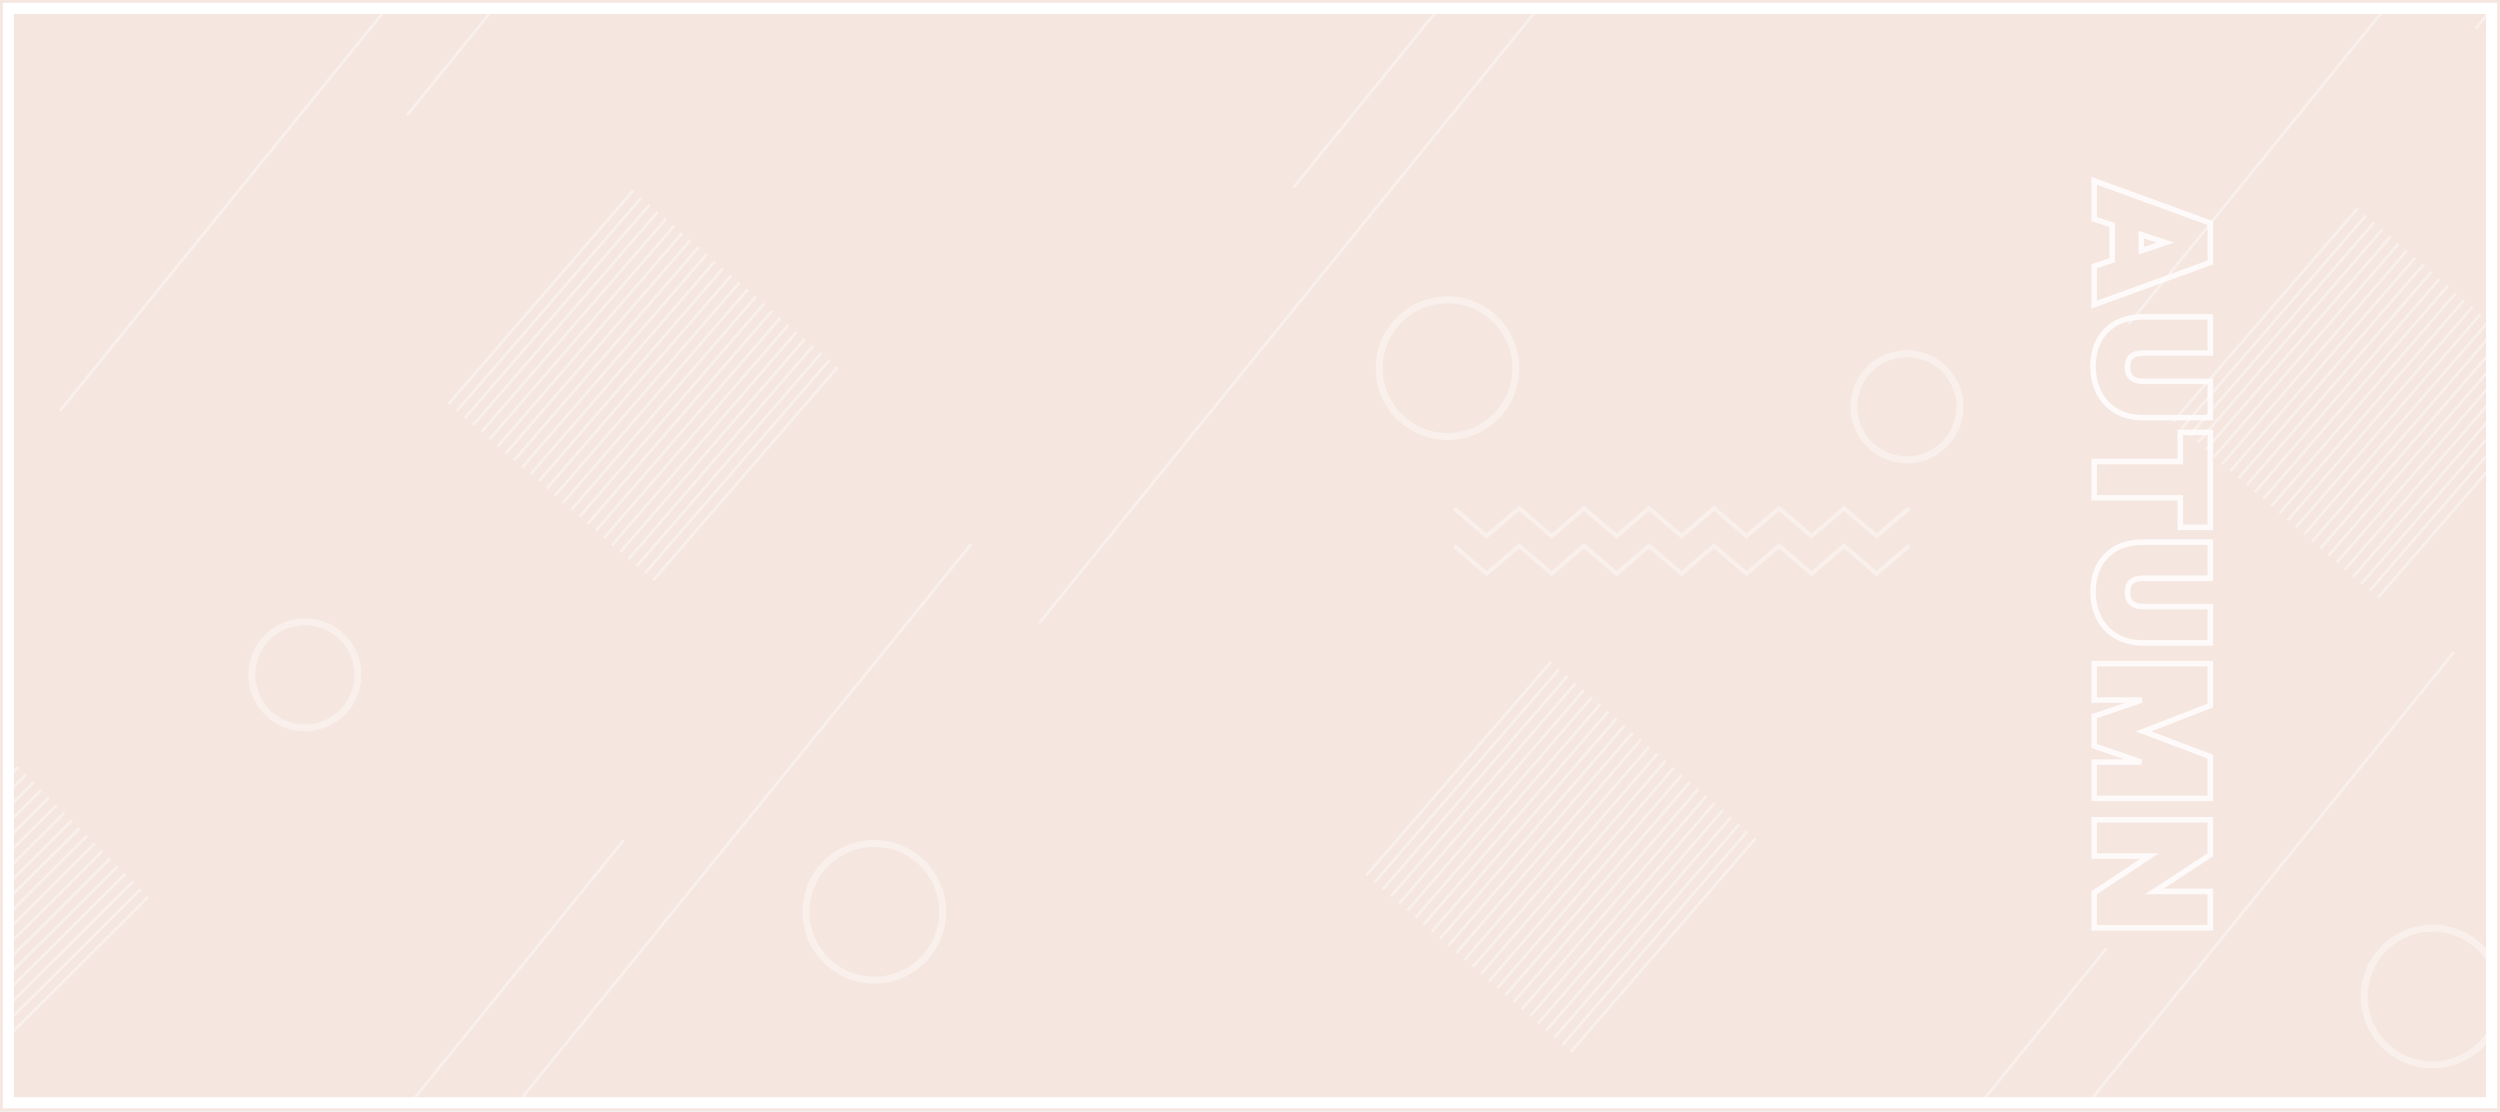
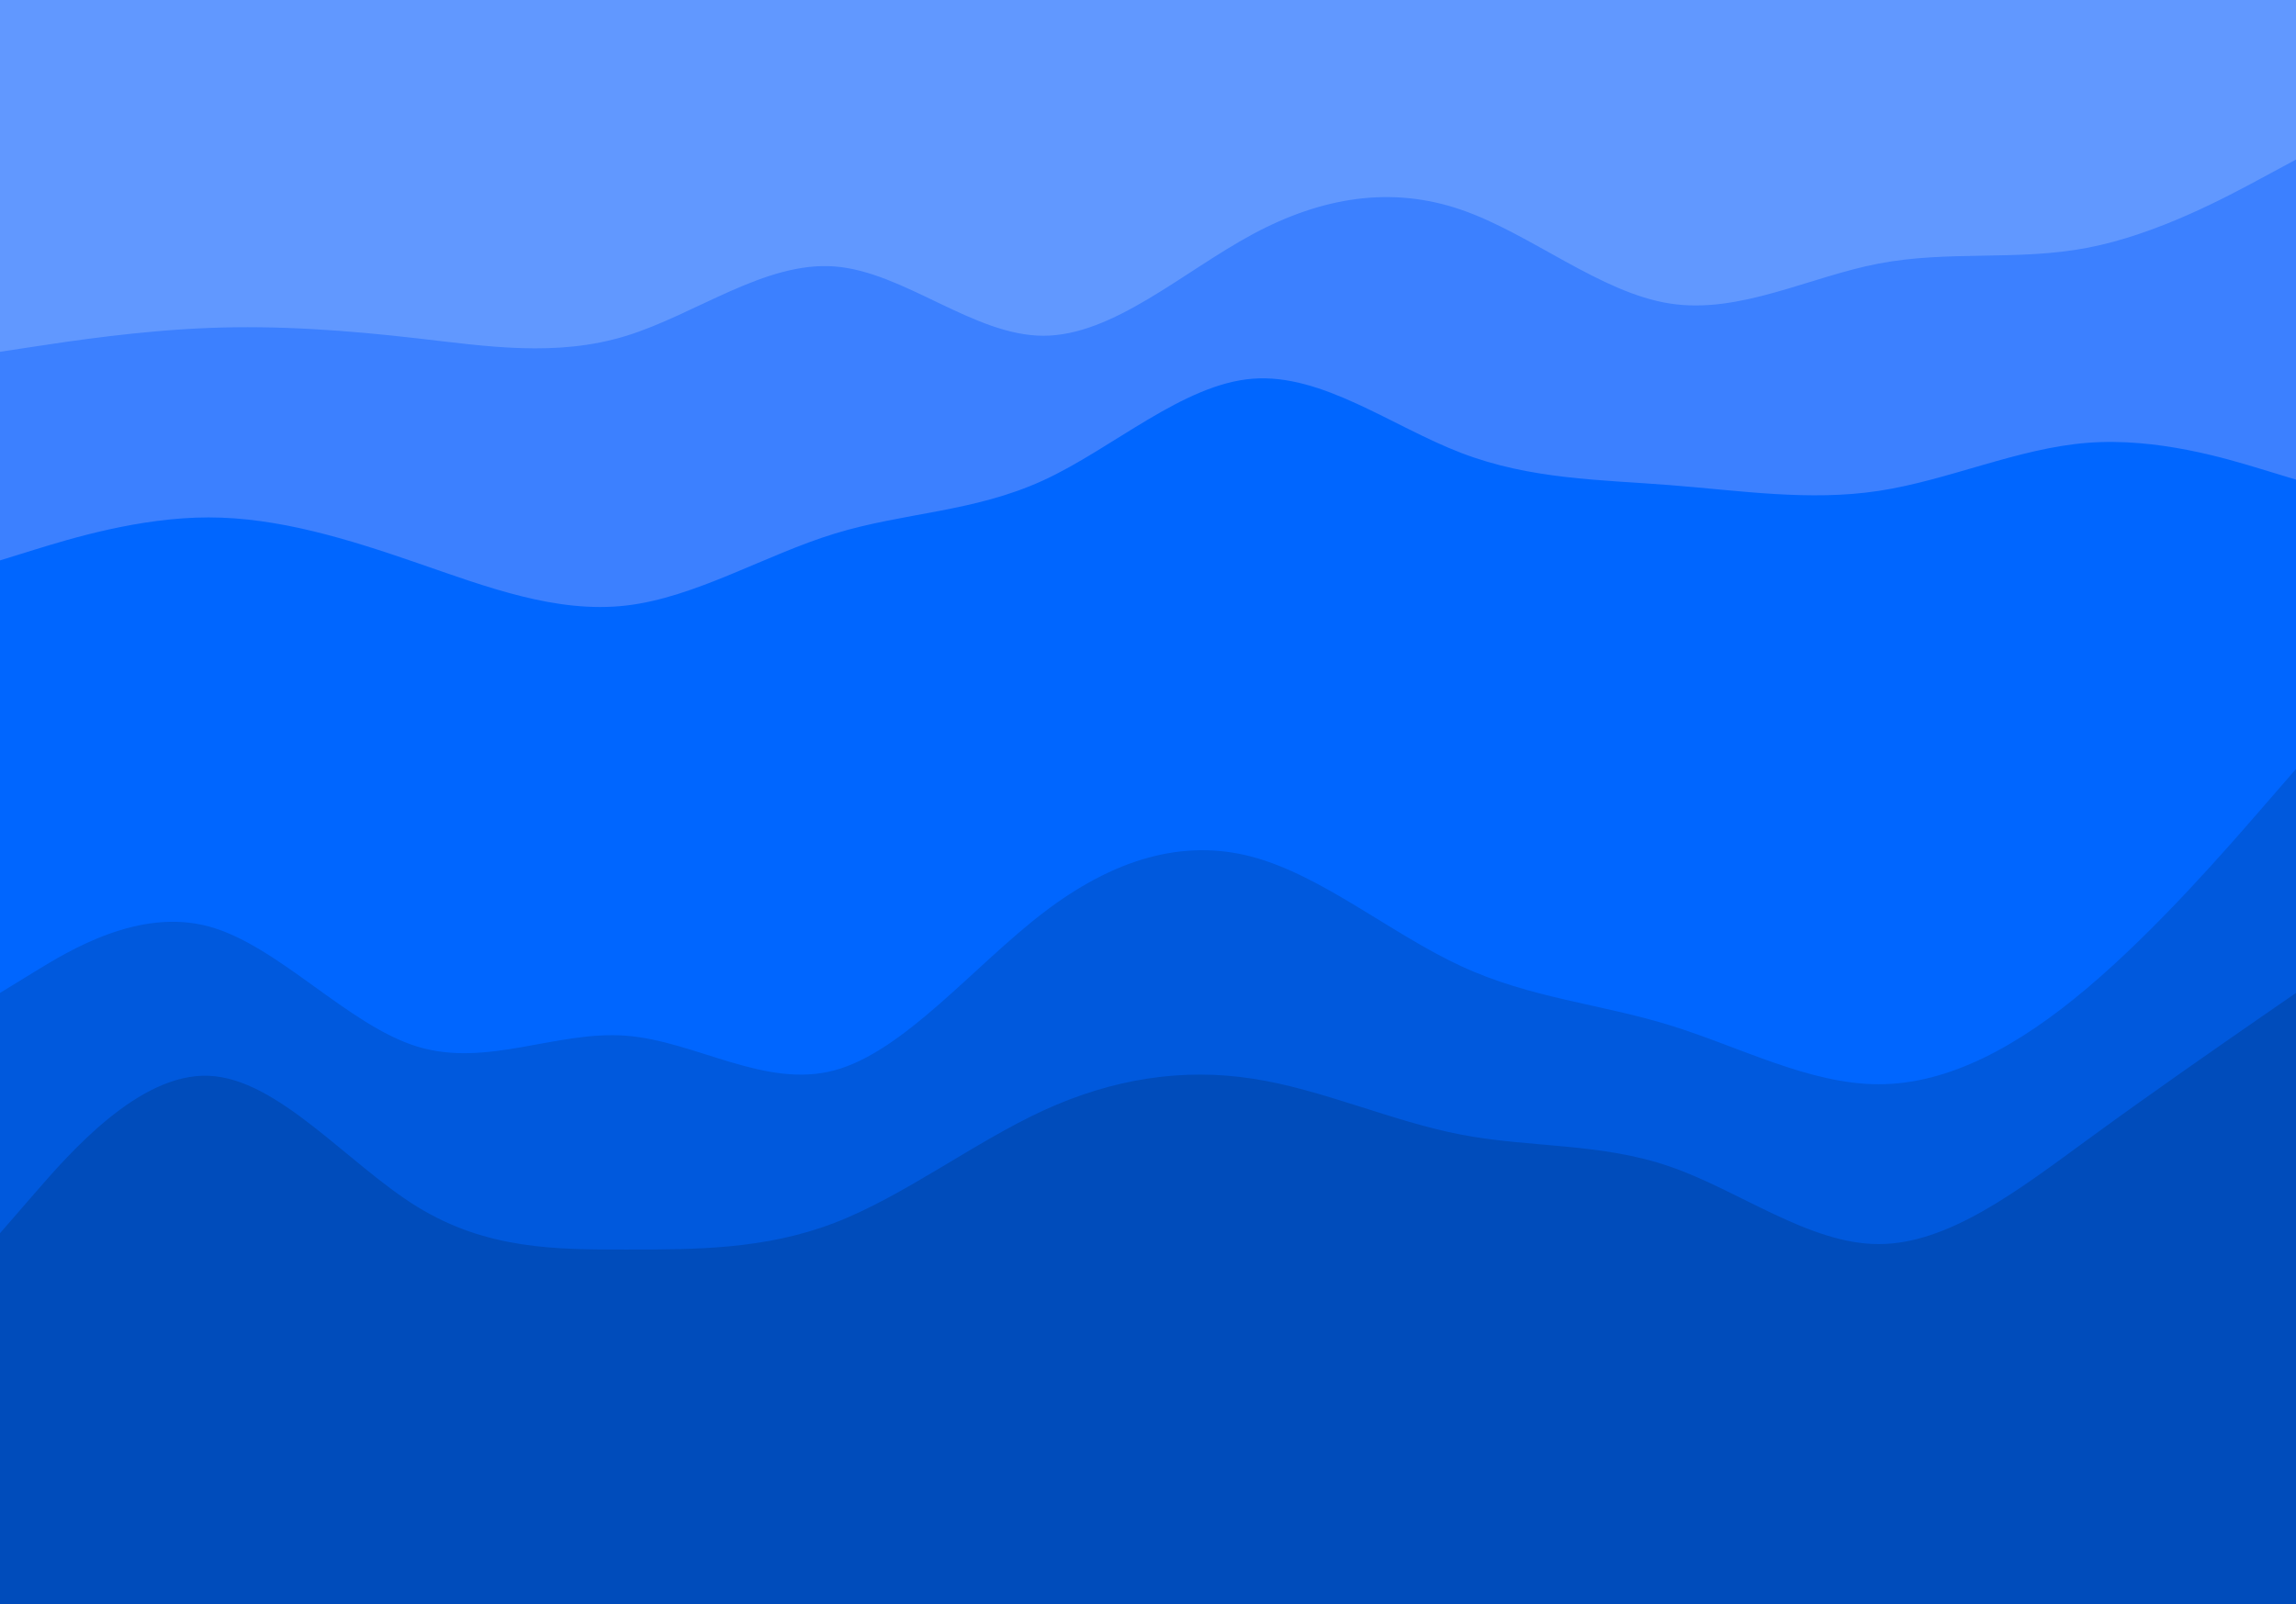
- <svg xmlns="http://www.w3.org/2000/svg" width="1800" height="800" viewBox="0 0 1800 800" fill="none">
-   <rect x="1" y="1" width="1798" height="798" fill="white" stroke="#F5E6E0" stroke-width="2" />
-   <rect x="10" y="10" width="1780" height="780" fill="#F5E6E0" />
-   <mask id="mask0_239_5921" style="mask-type:alpha" maskUnits="userSpaceOnUse" x="10" y="10" width="1780" height="780">
-     <rect x="10" y="10" width="1780" height="780" fill="#F5E6E0" />
-   </mask>
-   <g mask="url(#mask0_239_5921)">
-     <g opacity="0.4">
-       <path d="M455.1 136.6L322.2 290.2L323.7 291.5L456.6 137.9L455.1 136.6Z" fill="white" />
-       <path d="M461 141.7L328.1 295.3L329.6 296.6L462.5 143L461 141.7Z" fill="white" />
-       <path d="M466.9 146.8L334 300.3L335.5 301.6L468.4 148.1L466.9 146.8Z" fill="white" />
-       <path d="M472.8 151.9L339.9 305.4L341.4 306.7L474.3 153.2L472.8 151.9Z" fill="white" />
-       <path d="M478.7 157L345.8 310.5L347.3 311.8L480.2 158.3L478.7 157Z" fill="white" />
-       <path d="M484.6 162L351.7 315.6L353.2 316.9L486.1 163.3L484.6 162Z" fill="white" />
-       <path d="M490.5 167.1L357.6 320.7L359.1 322L492 168.4L490.5 167.1Z" fill="white" />
-       <path d="M496.4 172.2L363.4 325.7L365 327L497.9 173.5L496.4 172.2Z" fill="white" />
-       <path d="M502.2 177.3L369.3 330.8L370.9 332.1L503.8 178.6L502.2 177.3Z" fill="white" />
-       <path d="M508.1 182.3L375.2 335.9L376.7 337.2L509.6 183.7L508.1 182.3Z" fill="white" />
-       <path d="M514 187.4L381.1 341L382.6 342.3L515.5 188.7L514 187.4Z" fill="white" />
-       <path d="M519.9 192.5L387 346L388.5 347.4L521.4 193.8L519.9 192.5Z" fill="white" />
-       <path d="M525.8 197.6L392.9 351.1L394.4 352.4L527.3 198.9L525.8 197.6Z" fill="white" />
-       <path d="M531.7 202.7L398.8 356.2L400.3 357.5L533.2 204L531.7 202.7Z" fill="white" />
-       <path d="M537.6 207.7L404.7 361.3L406.2 362.6L539.1 209L537.6 207.7Z" fill="white" />
-       <path d="M543.5 212.8L410.6 366.4L412.1 367.7L545 214.1L543.5 212.8Z" fill="white" />
-       <path d="M549.4 217.9L416.5 371.4L418 372.7L550.9 219.2L549.4 217.9Z" fill="white" />
-       <path d="M555.2 223L422.3 376.5L423.9 377.8L556.8 224.3L555.2 223Z" fill="white" />
-       <path d="M561.1 228.1L428.2 381.6L429.7 382.9L562.7 229.4L561.1 228.1Z" fill="white" />
-       <path d="M567 233.1L434.1 386.7L435.6 388L568.5 234.4L567 233.1Z" fill="white" />
-       <path d="M572.9 238.2L440 391.8L441.5 393.1L574.4 239.5L572.9 238.2Z" fill="white" />
-       <path d="M578.8 243.3L445.9 396.8L447.4 398.1L580.3 244.6L578.8 243.3Z" fill="white" />
-       <path d="M584.7 248.4L451.8 401.9L453.3 403.2L586.2 249.7L584.7 248.4Z" fill="white" />
-       <path d="M590.6 253.5L457.7 407L459.2 408.3L592.1 254.8L590.6 253.5Z" fill="white" />
-       <path d="M596.5 258.5L463.6 412.1L465.1 413.4L598 259.8L596.5 258.5Z" fill="white" />
-       <path d="M602.4 263.6L469.5 417.2L471 418.5L603.9 264.9L602.4 263.6Z" fill="white" />
-       <path d="M1115.9 476L983 629.6L984.5 630.9L1117.4 477.3L1115.9 476Z" fill="white" />
-       <path d="M1121.8 481.1L988.9 634.7L990.4 636L1123.3 482.4L1121.8 481.1Z" fill="white" />
-       <path d="M1127.7 486.2L994.8 639.7L996.3 641L1129.2 487.5L1127.7 486.2Z" fill="white" />
-       <path d="M1133.6 491.3L1000.7 644.8L1002.2 646.1L1135.1 492.6L1133.6 491.3Z" fill="white" />
-       <path d="M1139.5 496.4L1006.6 649.9L1008.1 651.2L1141 497.7L1139.5 496.4Z" fill="white" />
-       <path d="M1145.4 501.4L1012.5 655L1014 656.3L1146.9 502.7L1145.4 501.4Z" fill="white" />
-       <path d="M1151.3 506.5L1018.4 660.1L1019.9 661.4L1152.8 507.8L1151.3 506.5Z" fill="white" />
-       <path d="M1157.2 511.6L1024.2 665.1L1025.8 666.4L1158.7 512.9L1157.2 511.6Z" fill="white" />
-       <path d="M1163 516.7L1030.1 670.2L1031.7 671.5L1164.6 518L1163 516.7Z" fill="white" />
-       <path d="M1168.9 521.7L1036 675.3L1037.5 676.6L1170.4 523.1L1168.9 521.7Z" fill="white" />
-       <path d="M1174.8 526.8L1041.9 680.4L1043.4 681.7L1176.3 528.1L1174.8 526.8Z" fill="white" />
-       <path d="M1180.7 531.9L1047.8 685.4L1049.3 686.8L1182.2 533.2L1180.7 531.9Z" fill="white" />
-       <path d="M1186.6 537L1053.7 690.5L1055.2 691.8L1188.1 538.3L1186.6 537Z" fill="white" />
-       <path d="M1192.5 542.1L1059.6 695.6L1061.1 696.9L1194 543.4L1192.5 542.1Z" fill="white" />
-       <path d="M1198.4 547.1L1065.5 700.7L1067 702L1199.9 548.4L1198.4 547.1Z" fill="white" />
-       <path d="M1204.3 552.2L1071.4 705.8L1072.9 707.1L1205.8 553.5L1204.3 552.2Z" fill="white" />
-       <path d="M1210.2 557.3L1077.3 710.8L1078.8 712.1L1211.7 558.6L1210.2 557.3Z" fill="white" />
-       <path d="M1216 562.4L1083.1 715.9L1084.7 717.2L1217.6 563.7L1216 562.4Z" fill="white" />
-       <path d="M1221.9 567.5L1089 721L1090.5 722.3L1223.5 568.8L1221.9 567.5Z" fill="white" />
-       <path d="M1227.8 572.5L1094.9 726.1L1096.4 727.4L1229.3 573.8L1227.8 572.5Z" fill="white" />
-       <path d="M1233.7 577.6L1100.8 731.2L1102.3 732.5L1235.2 578.9L1233.7 577.6Z" fill="white" />
-       <path d="M1239.6 582.7L1106.7 736.2L1108.2 737.5L1241.1 584L1239.6 582.7Z" fill="white" />
-       <path d="M1245.5 587.8L1112.6 741.3L1114.1 742.6L1247 589.1L1245.5 587.8Z" fill="white" />
-       <path d="M1251.4 592.9L1118.5 746.4L1120 747.7L1252.9 594.2L1251.4 592.9Z" fill="white" />
-       <path d="M1257.3 597.9L1124.4 751.5L1125.9 752.8L1258.8 599.2L1257.3 597.9Z" fill="white" />
-       <path d="M1263.2 603L1130.3 756.6L1131.8 757.9L1264.7 604.3L1263.2 603Z" fill="white" />
-       <path d="M1696.8 149.3L1563.9 302.9L1565.4 304.2L1698.4 150.6L1696.8 149.3Z" fill="white" />
-       <path d="M1702.7 154.4L1569.8 308L1571.3 309.3L1704.2 155.7L1702.7 154.4Z" fill="white" />
-       <path d="M1708.6 159.5L1575.7 313L1577.2 314.3L1710.1 160.8L1708.6 159.5Z" fill="white" />
-       <path d="M1714.5 164.6L1581.6 318.1L1583.1 319.4L1716 165.9L1714.5 164.6Z" fill="white" />
-       <path d="M1720.4 169.6L1587.5 323.2L1589 324.5L1721.9 171L1720.4 169.6Z" fill="white" />
-       <path d="M1726.3 174.7L1593.4 328.3L1594.9 329.6L1727.8 176L1726.3 174.7Z" fill="white" />
-       <path d="M1732.2 179.8L1599.3 333.4L1600.8 334.7L1733.7 181.1L1732.2 179.8Z" fill="white" />
-       <path d="M1738.1 184.9L1605.2 338.4L1606.7 339.7L1739.6 186.2L1738.1 184.9Z" fill="white" />
-       <path d="M1744 190L1611 343.5L1612.6 344.8L1745.5 191.3L1744 190Z" fill="white" />
-       <path d="M1749.8 195L1616.9 348.6L1618.4 349.9L1751.4 196.4L1749.8 195Z" fill="white" />
-       <path d="M1755.7 200.1L1622.8 353.7L1624.3 355L1757.2 201.4L1755.7 200.1Z" fill="white" />
-       <path d="M1761.6 205.2L1628.7 358.7L1630.2 360.1L1763.1 206.5L1761.6 205.2Z" fill="white" />
-       <path d="M1767.5 210.3L1634.6 363.8L1636.1 365.1L1769 211.6L1767.5 210.3Z" fill="white" />
-       <path d="M1773.4 215.4L1640.5 368.9L1642 370.2L1774.9 216.7L1773.4 215.4Z" fill="white" />
-       <path d="M1779.3 220.4L1646.4 374L1647.9 375.3L1780.8 221.7L1779.3 220.4Z" fill="white" />
-       <path d="M1785.2 225.5L1652.3 379.1L1653.8 380.4L1786.7 226.8L1785.2 225.5Z" fill="white" />
-       <path d="M1791.1 230.6L1658.2 384.1L1659.7 385.4L1792.6 231.9L1791.1 230.6Z" fill="white" />
-       <path d="M1797 235.7L1664 389.2L1665.6 390.5L1798.5 237L1797 235.7Z" fill="white" />
-       <path d="M1802.8 240.8L1669.9 394.3L1671.5 395.6L1804.4 242.1L1802.8 240.8Z" fill="white" />
-       <path d="M1808.7 245.8L1675.8 399.4L1677.3 400.7L1810.2 247.1L1808.7 245.8Z" fill="white" />
-       <path d="M1814.6 250.9L1681.7 404.5L1683.2 405.8L1816.1 252.2L1814.6 250.9Z" fill="white" />
-       <path d="M1820.5 256L1687.6 409.5L1689.1 410.8L1822 257.3L1820.5 256Z" fill="white" />
-       <path d="M1826.4 261.1L1693.5 414.6L1695 415.9L1827.9 262.4L1826.4 261.1Z" fill="white" />
-       <path d="M1832.3 266.2L1699.4 419.7L1700.9 421L1833.8 267.5L1832.3 266.2Z" fill="white" />
-       <path d="M1838.2 271.2L1705.3 424.8L1706.8 426.1L1839.7 272.5L1838.2 271.2Z" fill="white" />
-       <path d="M1844.1 276.3L1711.2 429.9L1712.7 431.2L1845.6 277.6L1844.1 276.3Z" fill="white" />
-       <path d="M14 552.9L12.5 551.5L-30 593.9V596.7L14 552.9Z" fill="white" />
-       <path d="M19.5 558.4L18 557L-30 604.9V607.7L19.5 558.4Z" fill="white" />
-       <path d="M25 563.9L23.5 562.5L-30 615.9V618.7L25 563.9Z" fill="white" />
-       <path d="M30.5 569.4L29 568L-30 626.9V629.7L30.5 569.4Z" fill="white" />
-       <path d="M36 574.9L34.5 573.5L-30 637.8V640.7L36 574.9Z" fill="white" />
-       <path d="M41.5 580.4L40 579L-30 648.8V651.6L41.5 580.4Z" fill="white" />
-       <path d="M47 585.9L45.5 584.5L-30 659.8V662.6L47 585.9Z" fill="white" />
-       <path d="M52.5 591.4L51 590L-30 670.8V673.6L52.5 591.4Z" fill="white" />
-       <path d="M58 596.9L56.5 595.5L-30 681.7V684.6L58 596.9Z" fill="white" />
-       <path d="M63.5 602.4L62 601L-30 692.7V695.5L63.5 602.4Z" fill="white" />
-       <path d="M68.9 607.9L67.5 606.5L-30 703.7V706.5L68.9 607.9Z" fill="white" />
-       <path d="M74.4 613.4L73 612L-30 714.7V717.5L74.4 613.4Z" fill="white" />
-       <path d="M79.9 618.9L78.5 617.5L-30 725.7V728.5L79.9 618.9Z" fill="white" />
-       <path d="M85.4 624.4L84 623L-30 736.6V739.5L85.4 624.4Z" fill="white" />
-       <path d="M90.9 629.9L89.5 628.5L-30 747.6V750.4L90.9 629.9Z" fill="white" />
-       <path d="M96.4 635.4L95 634L-30 758.6V761.4L96.4 635.4Z" fill="white" />
-       <path d="M101.9 640.9L100.5 639.5L-30 769.6V772.4L101.9 640.9Z" fill="white" />
-       <path d="M107.4 646.4L106 645L-30 780.5V783.4L107.4 646.4Z" fill="white" />
-       <path d="M629.5 705.7C656.672 705.7 678.7 683.672 678.7 656.5C678.7 629.328 656.672 607.3 629.5 607.3C602.328 607.3 580.3 629.328 580.3 656.5C580.3 683.672 602.328 705.7 629.5 705.7Z" stroke="white" stroke-width="5" stroke-miterlimit="10" />
-       <path d="M1042.2 314.3C1069.37 314.3 1091.4 292.272 1091.4 265.1C1091.4 237.928 1069.37 215.9 1042.2 215.9C1015.03 215.9 993 237.928 993 265.1C993 292.272 1015.03 314.3 1042.2 314.3Z" stroke="white" stroke-width="5" stroke-miterlimit="10" />
-       <path d="M1770.28 762.927C1795.38 752.528 1807.3 723.747 1796.9 698.643C1786.5 673.538 1757.72 661.617 1732.62 672.015C1707.51 682.414 1695.59 711.196 1705.99 736.3C1716.39 761.405 1745.17 773.326 1770.28 762.927Z" stroke="white" stroke-width="5" stroke-miterlimit="10" />
-       <path d="M256.655 494.776C261.573 474.261 248.929 453.644 228.414 448.726C207.899 443.808 187.281 456.452 182.364 476.967C177.446 497.482 190.09 518.1 210.605 523.017C231.12 527.935 251.737 515.291 256.655 494.776Z" stroke="white" stroke-width="5" stroke-miterlimit="10" />
-       <path d="M1410.14 301.66C1414.99 281.128 1402.27 260.553 1381.74 255.705C1361.21 250.857 1340.64 263.571 1335.79 284.103C1330.94 304.635 1343.65 325.21 1364.19 330.058C1384.72 334.906 1405.29 322.192 1410.14 301.66Z" stroke="white" stroke-width="5" stroke-miterlimit="10" />
-       <path d="M1047 366L1070.4 386L1093.8 366L1117.2 386L1140.5 366L1163.9 386L1187.3 366L1210.7 386L1234.1 366L1257.5 386L1280.9 366L1304.3 386L1327.7 366L1351.1 386L1374.5 366" stroke="white" stroke-width="3" stroke-miterlimit="10" />
-       <path d="M1047 393L1070.4 413L1093.8 393L1117.2 413L1140.5 393L1163.9 413L1187.3 393L1210.7 413L1234.1 393L1257.5 413L1280.9 393L1304.3 413L1327.7 393L1351.1 413L1374.5 393" stroke="white" stroke-width="3" stroke-miterlimit="10" />
-       <path d="M379.2 -120L42.2 295.4L43.8 296.6L381.8 -120H379.2Z" fill="white" />
-       <path d="M293.8 83.6L459 -120H456.4L292.2 82.4L293.8 83.6Z" fill="white" />
-       <path d="M1820.6 -120H1818.1L1531.8 232.9L1533.3 234.2L1820.6 -120Z" fill="white" />
-       <path d="M1781.8 19.9L1783.3 21.2L1890 -110.3V-113.5L1781.8 19.9Z" fill="white" />
-       <path d="M448.2 604.4L257.1 840H259.6L449.8 605.6L448.2 604.4Z" fill="white" />
-       <path d="M334.3 840H336.8L699.8 392.6L698.2 391.4L334.3 840Z" fill="white" />
-       <path d="M747 448.6H749.5L1112.5 1.2L1110.9 0L747 448.6Z" fill="white" />
-       <path d="M1516 682L1387.8 840H1390.4L1517.5 683.3L1516 682Z" fill="white" />
-       <path d="M1058.2 -23L930 135H932.6L1059.7 -21.7L1058.2 -23Z" fill="white" />
-       <path d="M1465 840H1467.6L1767.5 470.3L1766 469L1465 840Z" fill="white" />
-     </g>
-   </g>
-   <path opacity="0.8" d="M1507.79 156.273L1507.79 157.719L1509.16 158.172L1520.78 162.012L1520.78 187.365L1509.16 191.205L1507.79 191.659L1507.79 193.104L1507.79 216.49L1507.79 219.344L1510.47 218.37L1590.12 189.448L1591.44 188.97L1591.44 187.568L1591.44 162.035L1591.44 160.636L1590.12 160.156L1510.48 131.121L1507.79 130.142L1507.79 133L1507.79 156.273ZM1589.44 254.178L1591.44 254.178L1591.44 252.178L1591.44 230.147L1591.44 228.147L1589.44 228.147L1543.23 228.147C1535.6 228.147 1528.99 229.628 1523.5 232.695L1523.49 232.7L1523.48 232.706C1518.04 235.826 1513.89 240.093 1511.07 245.49L1511.06 245.506L1511.05 245.522C1508.34 250.956 1507 257.068 1507 263.815C1507 270.563 1508.34 276.741 1511.04 282.313L1511.05 282.323C1513.85 288.015 1518 292.52 1523.45 295.805L1523.46 295.812C1529.02 299.119 1535.64 300.725 1543.23 300.725L1589.44 300.725L1591.44 300.725L1591.44 298.725L1591.44 276.581L1591.44 274.581L1589.44 274.581L1543.23 274.581C1539.34 274.581 1536.55 273.613 1534.61 271.913L1534.6 271.91C1532.83 270.366 1531.79 267.948 1531.79 264.267C1531.79 260.595 1532.83 258.18 1534.59 256.636C1536.44 255.09 1539.23 254.178 1543.23 254.178L1589.44 254.178ZM1589.44 379.686L1591.44 379.686L1591.44 377.686L1591.44 313.289L1591.44 311.289L1589.44 311.289L1571.82 311.289L1569.82 311.289L1569.82 313.289L1569.82 332.303L1509.79 332.303L1507.79 332.303L1507.79 334.303L1507.79 356.446L1507.79 358.446L1509.79 358.446L1569.82 358.447L1569.82 377.686L1569.82 379.686L1571.82 379.686L1589.44 379.686ZM1589.44 416.349L1591.44 416.349L1591.44 414.349L1591.44 392.319L1591.44 390.319L1589.44 390.319L1543.23 390.319C1535.6 390.319 1528.99 391.799 1523.5 394.866L1523.49 394.871L1523.48 394.877C1518.04 397.997 1513.89 402.264 1511.07 407.661L1511.06 407.677L1511.05 407.693C1508.34 413.127 1507 419.239 1507 425.986C1507 432.734 1508.34 438.912 1511.04 444.484L1511.05 444.495C1513.85 450.187 1518 454.692 1523.45 457.977L1523.46 457.983C1529.02 461.29 1535.64 462.896 1543.23 462.896L1589.44 462.896L1591.44 462.896L1591.44 460.896L1591.44 438.752L1591.44 436.752L1589.44 436.752L1543.23 436.752C1539.34 436.752 1536.55 435.784 1534.61 434.084L1534.6 434.081C1532.83 432.538 1531.79 430.119 1531.79 426.438C1531.79 422.766 1532.83 420.351 1534.59 418.807C1536.44 417.261 1539.23 416.349 1543.23 416.349L1589.44 416.349ZM1589.44 574.847L1591.44 574.847L1591.44 572.847L1591.44 546.184L1591.44 544.802L1590.15 544.313L1543.3 526.618L1590.16 508.508L1591.44 508.013L1591.44 506.642L1591.44 479.866L1591.44 477.866L1589.44 477.866L1509.79 477.866L1507.79 477.866L1507.79 479.866L1507.79 502.01L1507.79 504.01L1509.79 504.01L1542.04 504.01L1509.14 515.257L1507.79 515.719L1507.79 517.149L1507.79 535.677L1507.79 537.107L1509.14 537.57L1541.71 548.703L1509.79 548.703L1507.79 548.703L1507.79 550.703L1507.79 572.847L1507.79 574.847L1509.79 574.847L1589.44 574.847ZM1507.79 666.005L1507.79 668.005L1509.79 668.005L1589.44 668.005L1591.44 668.005L1591.44 666.005L1591.44 643.861L1591.44 641.861L1589.44 641.861L1551.07 641.861L1590.53 616.048L1591.44 615.456L1591.44 614.374L1591.44 592.231L1591.44 590.231L1589.44 590.231L1509.79 590.231L1507.79 590.231L1507.79 592.231L1507.79 614.374L1507.79 616.374L1509.79 616.374L1547.66 616.374L1508.69 642.194L1507.79 642.787L1507.79 643.861L1507.79 666.005ZM1541.73 168.979L1559.13 174.701L1541.73 180.5L1541.73 168.979Z" stroke="white" stroke-width="4" />
+ <svg xmlns="http://www.w3.org/2000/svg" id="visual" viewBox="0 0 2388 1668" width="2388" height="1668" version="1.1">
+   <path d="M0 368L36.2 362.5C72.3 357 144.7 346 217 343.2C289.3 340.3 361.7 345.7 434 354C506.3 362.3 578.7 373.7 651 351.5C723.3 329.3 795.7 273.7 868 279.2C940.3 284.7 1012.7 351.3 1085.2 351.3C1157.7 351.3 1230.3 284.7 1302.8 245.7C1375.3 206.7 1447.7 195.3 1520 220.3C1592.3 245.3 1664.7 306.7 1737 317.8C1809.3 329 1881.7 290 1954 276.2C2026.3 262.3 2098.7 273.7 2171 259.8C2243.3 246 2315.7 207 2351.8 187.5L2388 168L2388 0L2351.8 0C2315.7 0 2243.3 0 2171 0C2098.7 0 2026.3 0 1954 0C1881.7 0 1809.3 0 1737 0C1664.7 0 1592.3 0 1520 0C1447.7 0 1375.3 0 1302.8 0C1230.3 0 1157.7 0 1085.2 0C1012.7 0 940.3 0 868 0C795.7 0 723.3 0 651 0C578.7 0 506.3 0 434 0C361.7 0 289.3 0 217 0C144.7 0 72.3 0 36.2 0L0 0Z" fill="#6198ff" />
+   <path d="M0 585L36.2 573.8C72.3 562.7 144.7 540.3 217 540.3C289.3 540.3 361.7 562.7 434 587.7C506.3 612.7 578.7 640.3 651 632C723.3 623.7 795.7 579.3 868 557.2C940.3 535 1012.7 535 1085.2 501.7C1157.7 468.3 1230.3 401.7 1302.8 396C1375.3 390.3 1447.7 445.7 1520 473.3C1592.3 501 1664.7 501 1737 506.7C1809.3 512.3 1881.7 523.7 1954 512.7C2026.3 501.7 2098.7 468.3 2171 462.7C2243.3 457 2315.7 479 2351.8 490L2388 501L2388 166L2351.8 185.5C2315.7 205 2243.3 244 2171 257.8C2098.7 271.7 2026.3 260.3 1954 274.2C1881.7 288 1809.3 327 1737 315.8C1664.7 304.7 1592.3 243.3 1520 218.3C1447.7 193.3 1375.3 204.7 1302.8 243.7C1230.3 282.7 1157.7 349.3 1085.2 349.3C1012.7 349.3 940.3 282.7 868 277.2C795.7 271.7 723.3 327.3 651 349.5C578.7 371.7 506.3 360.3 434 352C361.7 343.7 289.3 338.3 217 341.2C144.7 344 72.3 355 36.2 360.5L0 366Z" fill="#3c80ff" />
+   <path d="M0 1035L36.2 1012.8C72.3 990.7 144.7 946.3 217 965.8C289.3 985.3 361.7 1068.7 434 1090.8C506.3 1113 578.7 1074 651 1079.5C723.3 1085 795.7 1135 868 1115.5C940.3 1096 1012.7 1007 1085.2 951.5C1157.7 896 1230.3 874 1302.8 893.5C1375.3 913 1447.7 974 1520 1007.3C1592.3 1040.7 1664.7 1046.3 1737 1068.7C1809.3 1091 1881.7 1130 1954 1130C2026.3 1130 2098.7 1091 2171 1029.8C2243.3 968.7 2315.7 885.3 2351.8 843.7L2388 802L2388 499L2351.8 488C2315.7 477 2243.3 455 2171 460.7C2098.7 466.3 2026.3 499.7 1954 510.7C1881.7 521.7 1809.3 510.3 1737 504.7C1664.7 499 1592.3 499 1520 471.3C1447.7 443.7 1375.3 388.3 1302.8 394C1230.3 399.7 1157.7 466.3 1085.2 499.7C1012.7 533 940.3 533 868 555.2C795.7 577.3 723.3 621.7 651 630C578.7 638.3 506.3 610.7 434 585.7C361.7 560.7 289.3 538.3 217 538.3C144.7 538.3 72.3 560.7 36.2 571.8L0 583Z" fill="#0066ff" />
+   <path d="M0 1285L36.2 1243.3C72.3 1201.7 144.7 1118.3 217 1121.2C289.3 1124 361.7 1213 434 1257.5C506.3 1302 578.7 1302 651 1302C723.3 1302 795.7 1302 868 1274.2C940.3 1246.3 1012.7 1190.7 1085.2 1157.3C1157.7 1124 1230.3 1113 1302.8 1124.2C1375.3 1135.3 1447.7 1168.7 1520 1182.5C1592.3 1196.3 1664.7 1190.7 1737 1215.7C1809.3 1240.7 1881.7 1296.3 1954 1296.3C2026.3 1296.3 2098.7 1240.7 2171 1187.8C2243.3 1135 2315.7 1085 2351.8 1060L2388 1035L2388 800L2351.8 841.7C2315.7 883.3 2243.3 966.7 2171 1027.8C2098.7 1089 2026.3 1128 1954 1128C1881.7 1128 1809.3 1089 1737 1066.7C1664.7 1044.3 1592.3 1038.7 1520 1005.3C1447.7 972 1375.3 911 1302.8 891.5C1230.3 872 1157.7 894 1085.2 949.5C1012.7 1005 940.3 1094 868 1113.5C795.7 1133 723.3 1083 651 1077.5C578.7 1072 506.3 1111 434 1088.8C361.7 1066.7 289.3 983.3 217 963.8C144.7 944.3 72.3 988.7 36.2 1010.8L0 1033Z" fill="#0059dd" />
+   <path d="M0 1669L36.2 1669C72.3 1669 144.7 1669 217 1669C289.3 1669 361.7 1669 434 1669C506.3 1669 578.7 1669 651 1669C723.3 1669 795.7 1669 868 1669C940.3 1669 1012.7 1669 1085.2 1669C1157.7 1669 1230.3 1669 1302.8 1669C1375.3 1669 1447.7 1669 1520 1669C1592.3 1669 1664.7 1669 1737 1669C1809.3 1669 1881.7 1669 1954 1669C2026.3 1669 2098.7 1669 2171 1669C2243.3 1669 2315.7 1669 2351.8 1669L2388 1669L2388 1033L2351.8 1058C2315.7 1083 2243.3 1133 2171 1185.8C2098.7 1238.7 2026.3 1294.3 1954 1294.3C1881.7 1294.3 1809.3 1238.7 1737 1213.7C1664.7 1188.7 1592.3 1194.3 1520 1180.5C1447.7 1166.7 1375.3 1133.3 1302.8 1122.2C1230.3 1111 1157.7 1122 1085.2 1155.3C1012.7 1188.7 940.3 1244.3 868 1272.2C795.7 1300 723.3 1300 651 1300C578.7 1300 506.3 1300 434 1255.5C361.7 1211 289.3 1122 217 1119.2C144.7 1116.3 72.3 1199.7 36.2 1241.3L0 1283Z" fill="#004cbb" />
</svg>
